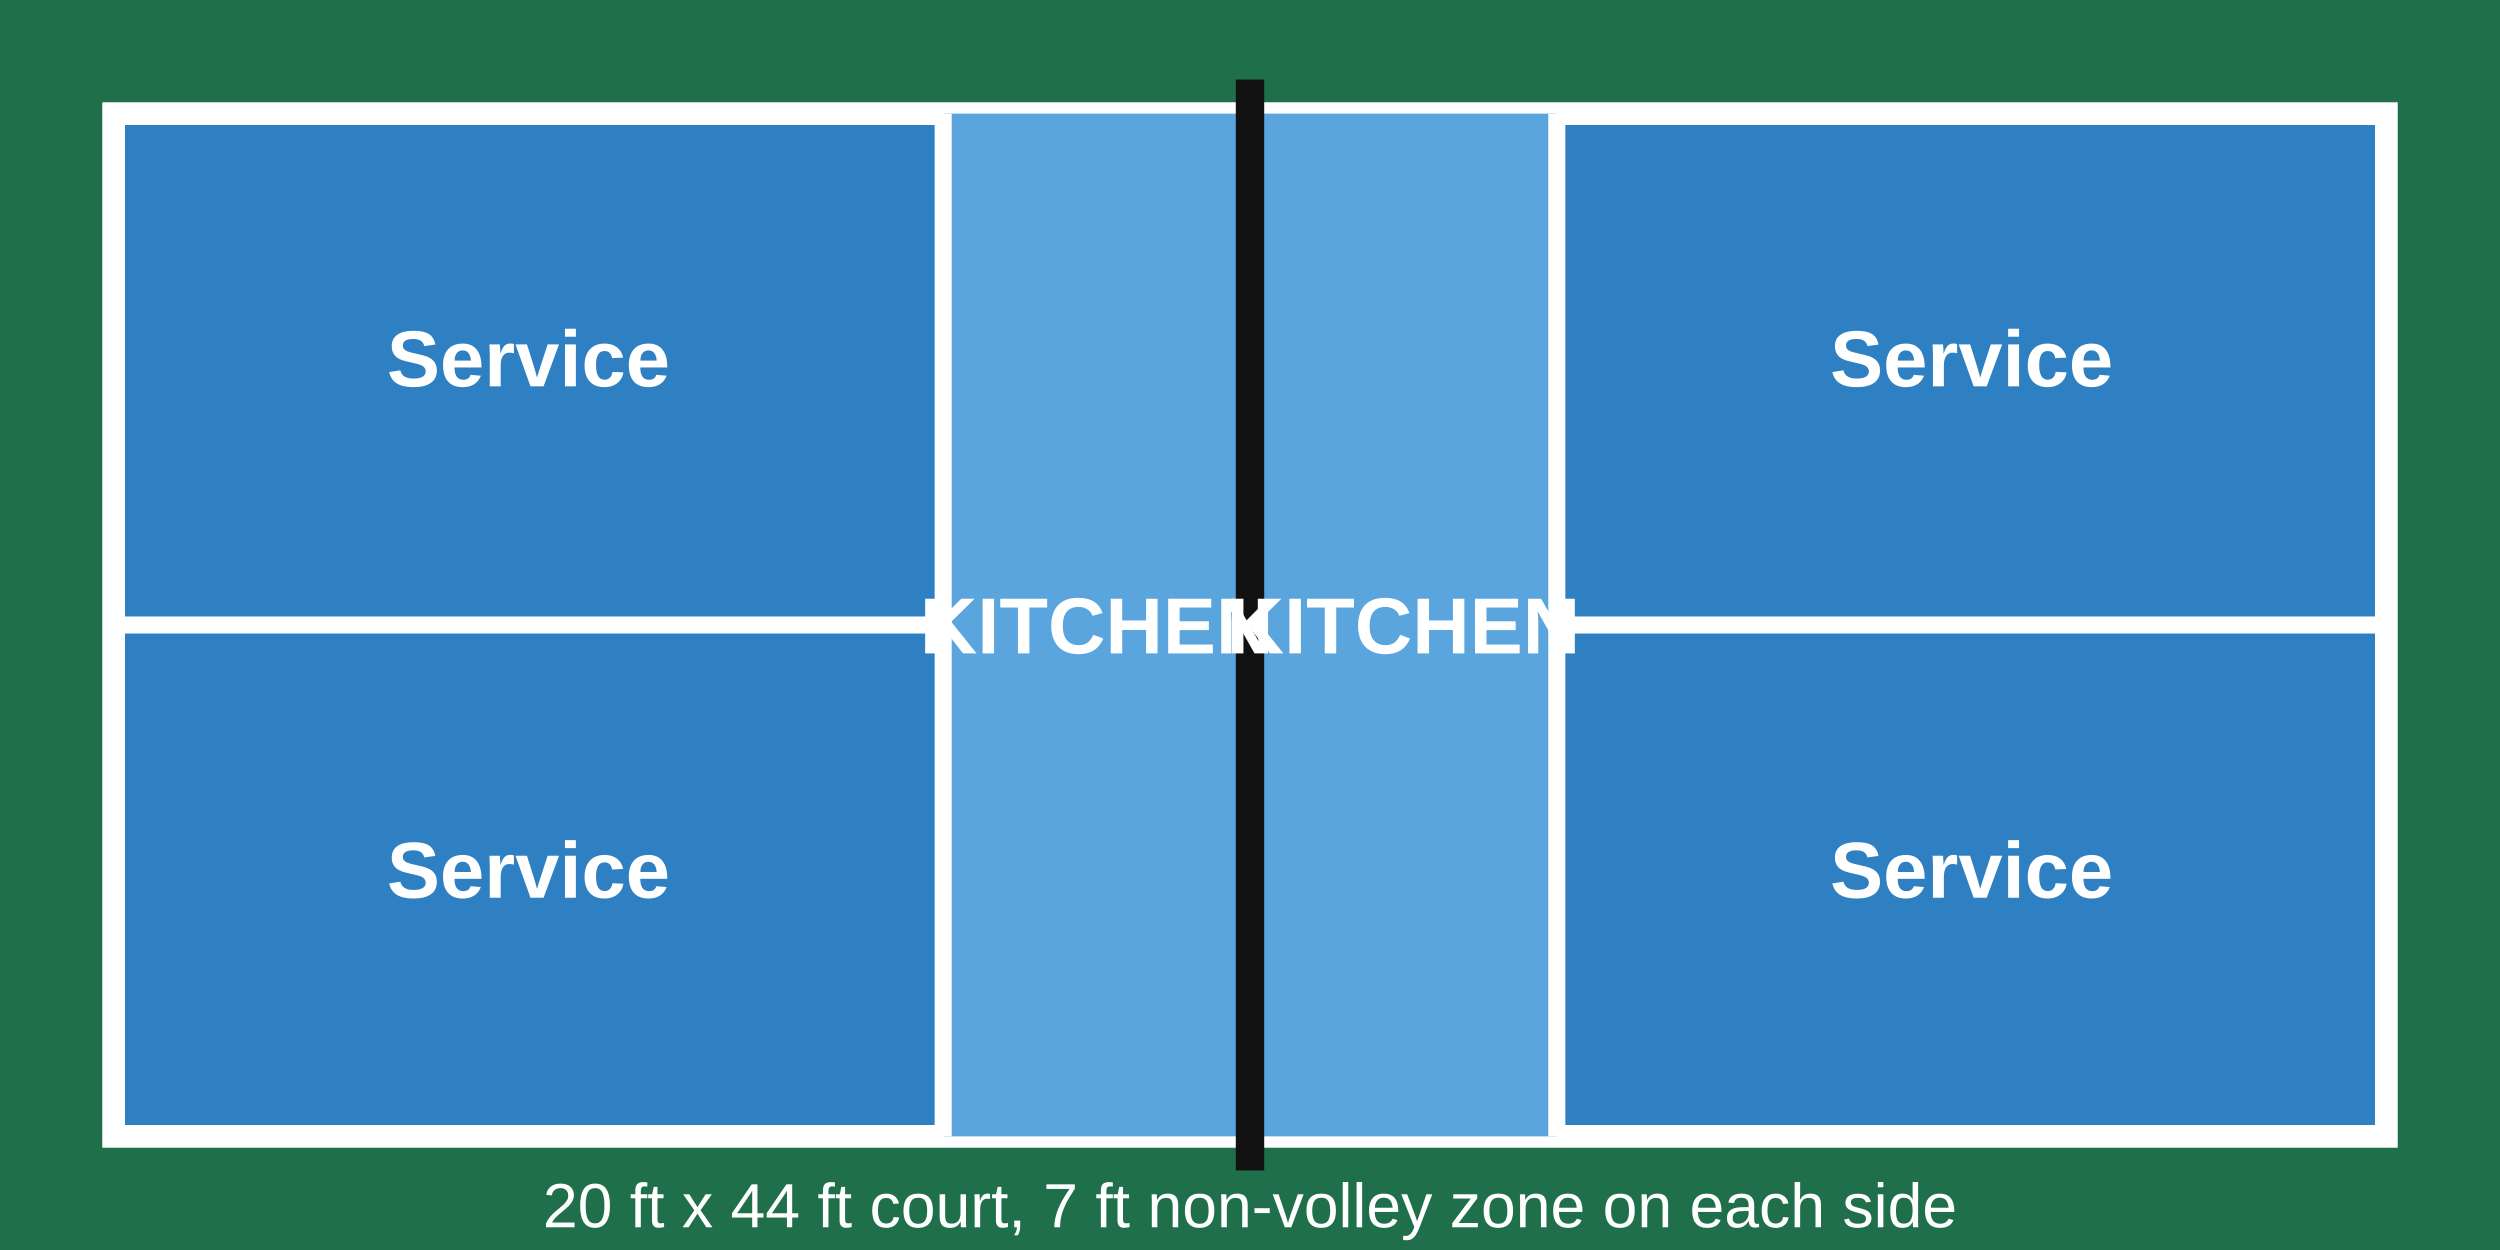
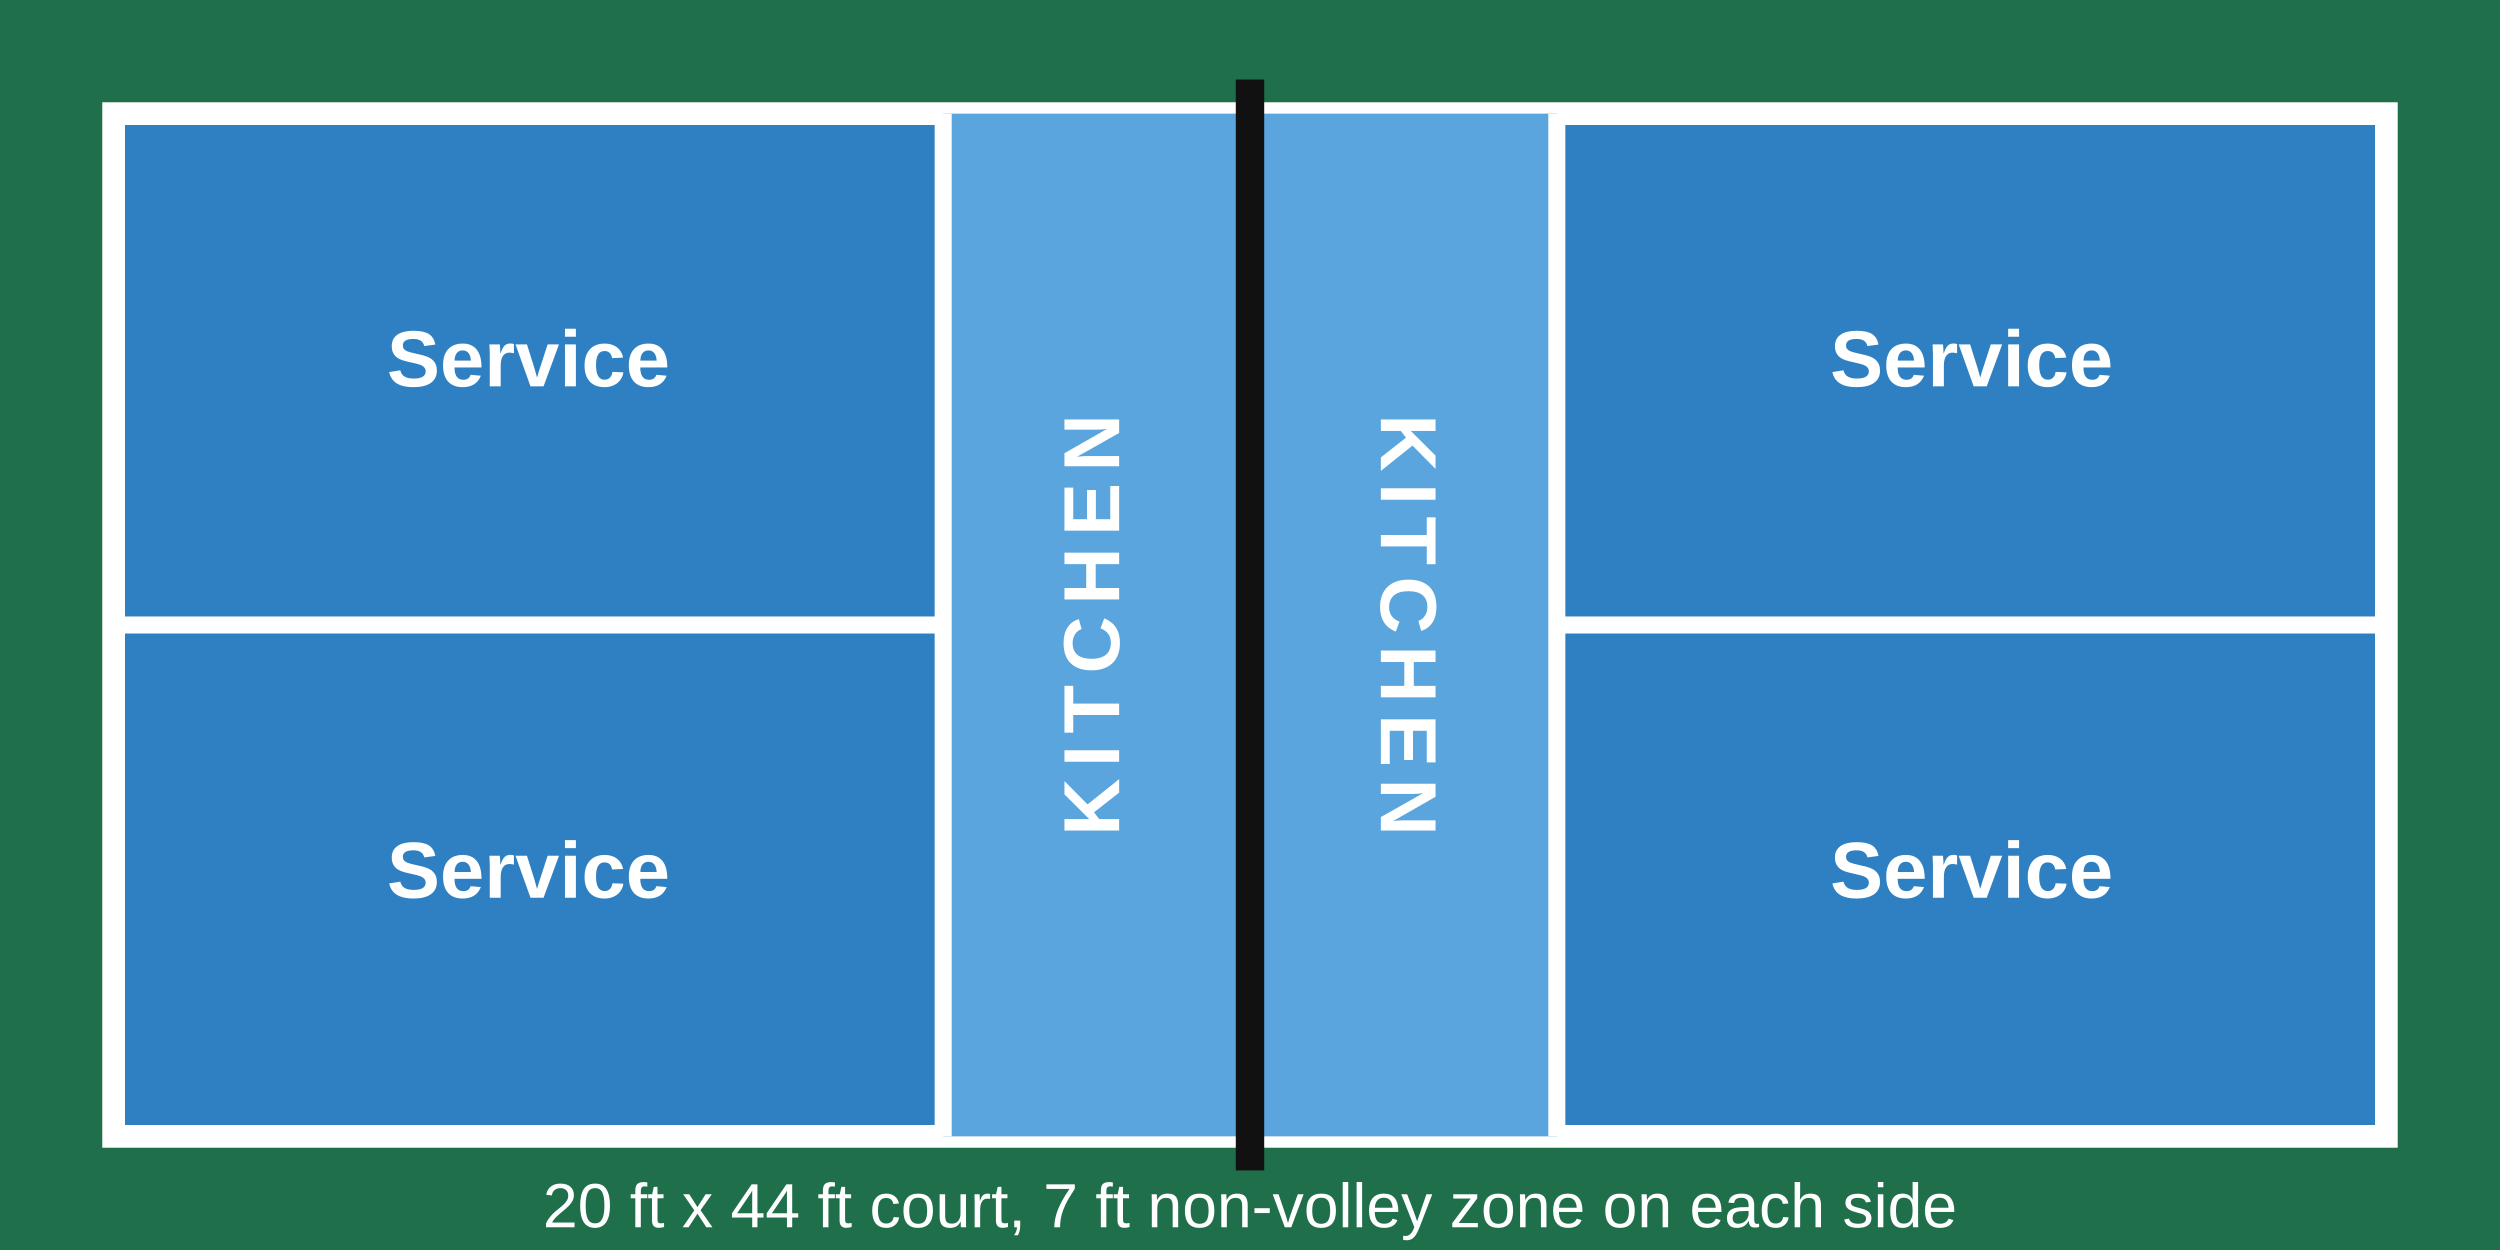
<svg xmlns="http://www.w3.org/2000/svg" viewBox="0 0 440 220" role="img" aria-labelledby="t">
  <rect width="440" height="220" fill="#1f6f4a" />
  <rect x="20" y="20" width="400" height="180" fill="#2f80c2" stroke="#fff" stroke-width="4" />
  <rect x="166" y="20" width="54" height="180" fill="#5aa5de" />
  <rect x="220" y="20" width="54" height="180" fill="#5aa5de" />
  <line x1="220" y1="14" x2="220" y2="206" stroke="#111" stroke-width="5" />
  <line x1="166" y1="20" x2="166" y2="200" stroke="#fff" stroke-width="3" />
  <line x1="274" y1="20" x2="274" y2="200" stroke="#fff" stroke-width="3" />
  <line x1="20" y1="110" x2="166" y2="110" stroke="#fff" stroke-width="3" />
  <line x1="274" y1="110" x2="420" y2="110" stroke="#fff" stroke-width="3" />
  <g font-family="Arial, sans-serif" font-size="14" fill="#fff" text-anchor="middle" font-weight="700">
-     <text x="193" y="115">KITCHEN</text>
-     <text x="247" y="115">KITCHEN</text>
+     <text x="193" y="110" transform="rotate(-90 193 110)" dominant-baseline="middle" letter-spacing="2">KITCHEN</text>
+     <text x="247" y="110" transform="rotate(90 247 110)" dominant-baseline="middle" letter-spacing="2">KITCHEN</text>
    <text x="93" y="68">Service</text>
    <text x="347" y="68">Service</text>
    <text x="93" y="158">Service</text>
    <text x="347" y="158">Service</text>
  </g>
  <text x="220" y="216" font-family="Arial, sans-serif" font-size="11" fill="#fff" text-anchor="middle">20 ft x 44 ft court, 7 ft non-volley zone on each side</text>
</svg>
